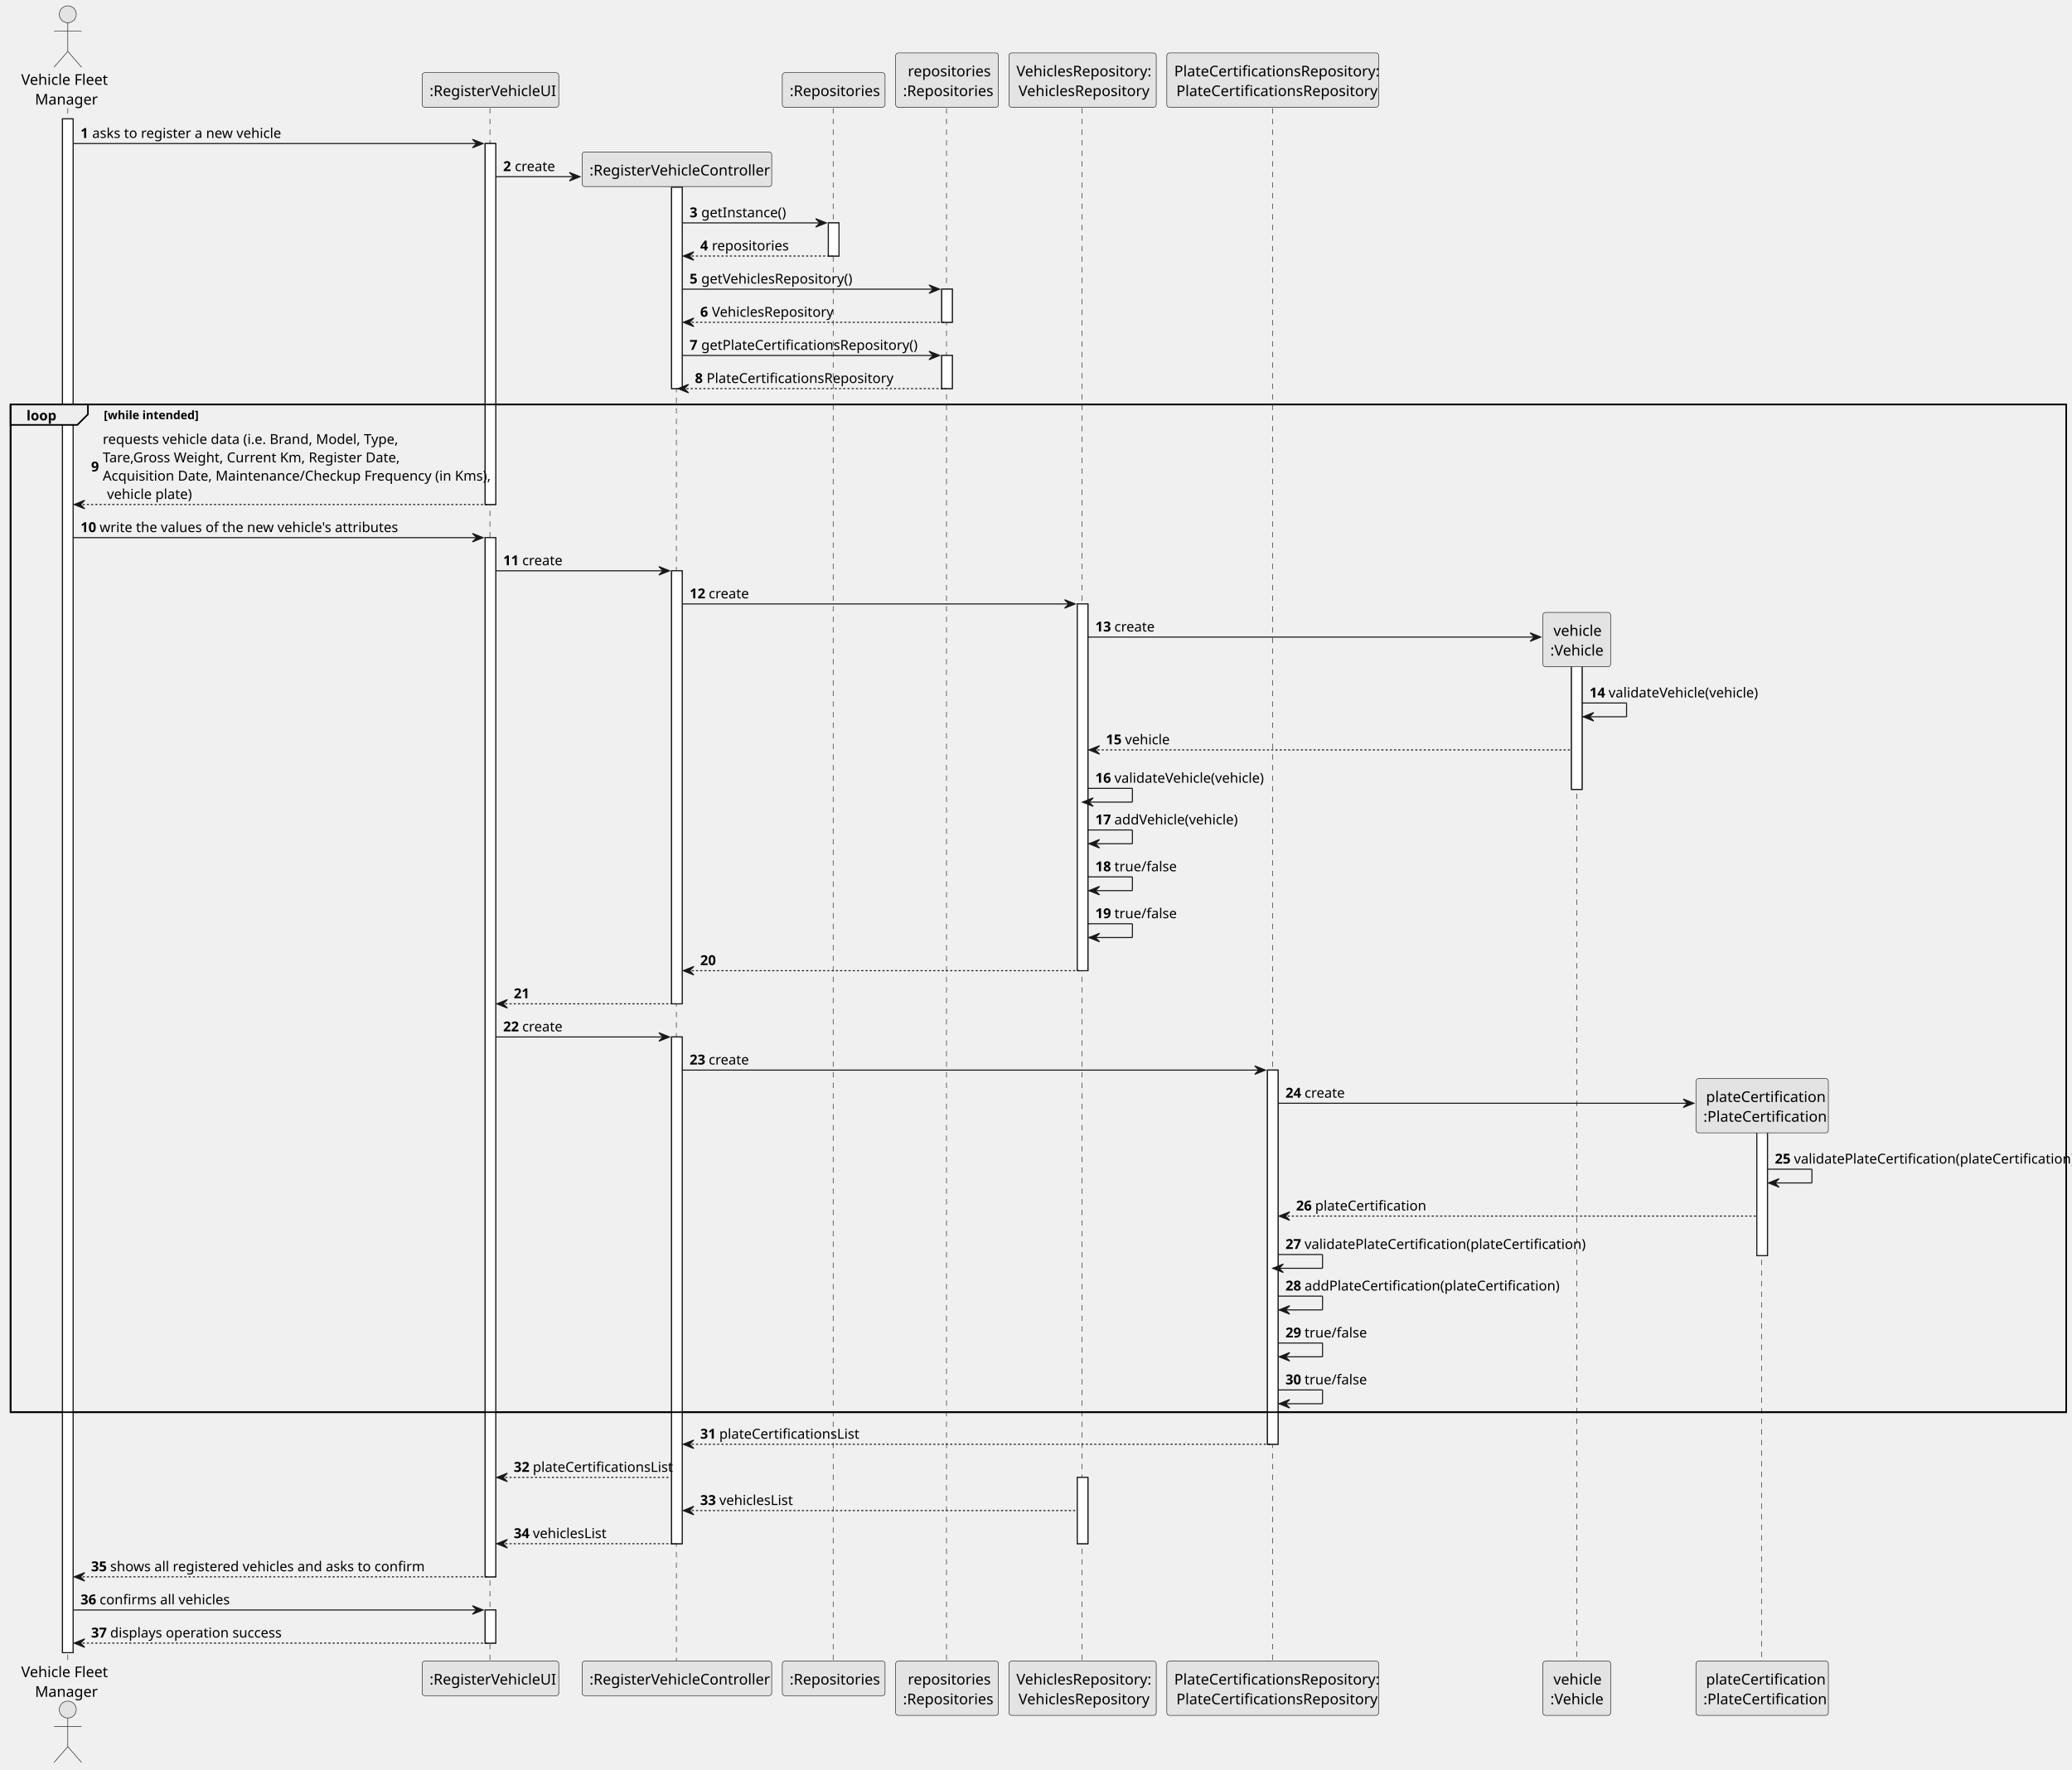
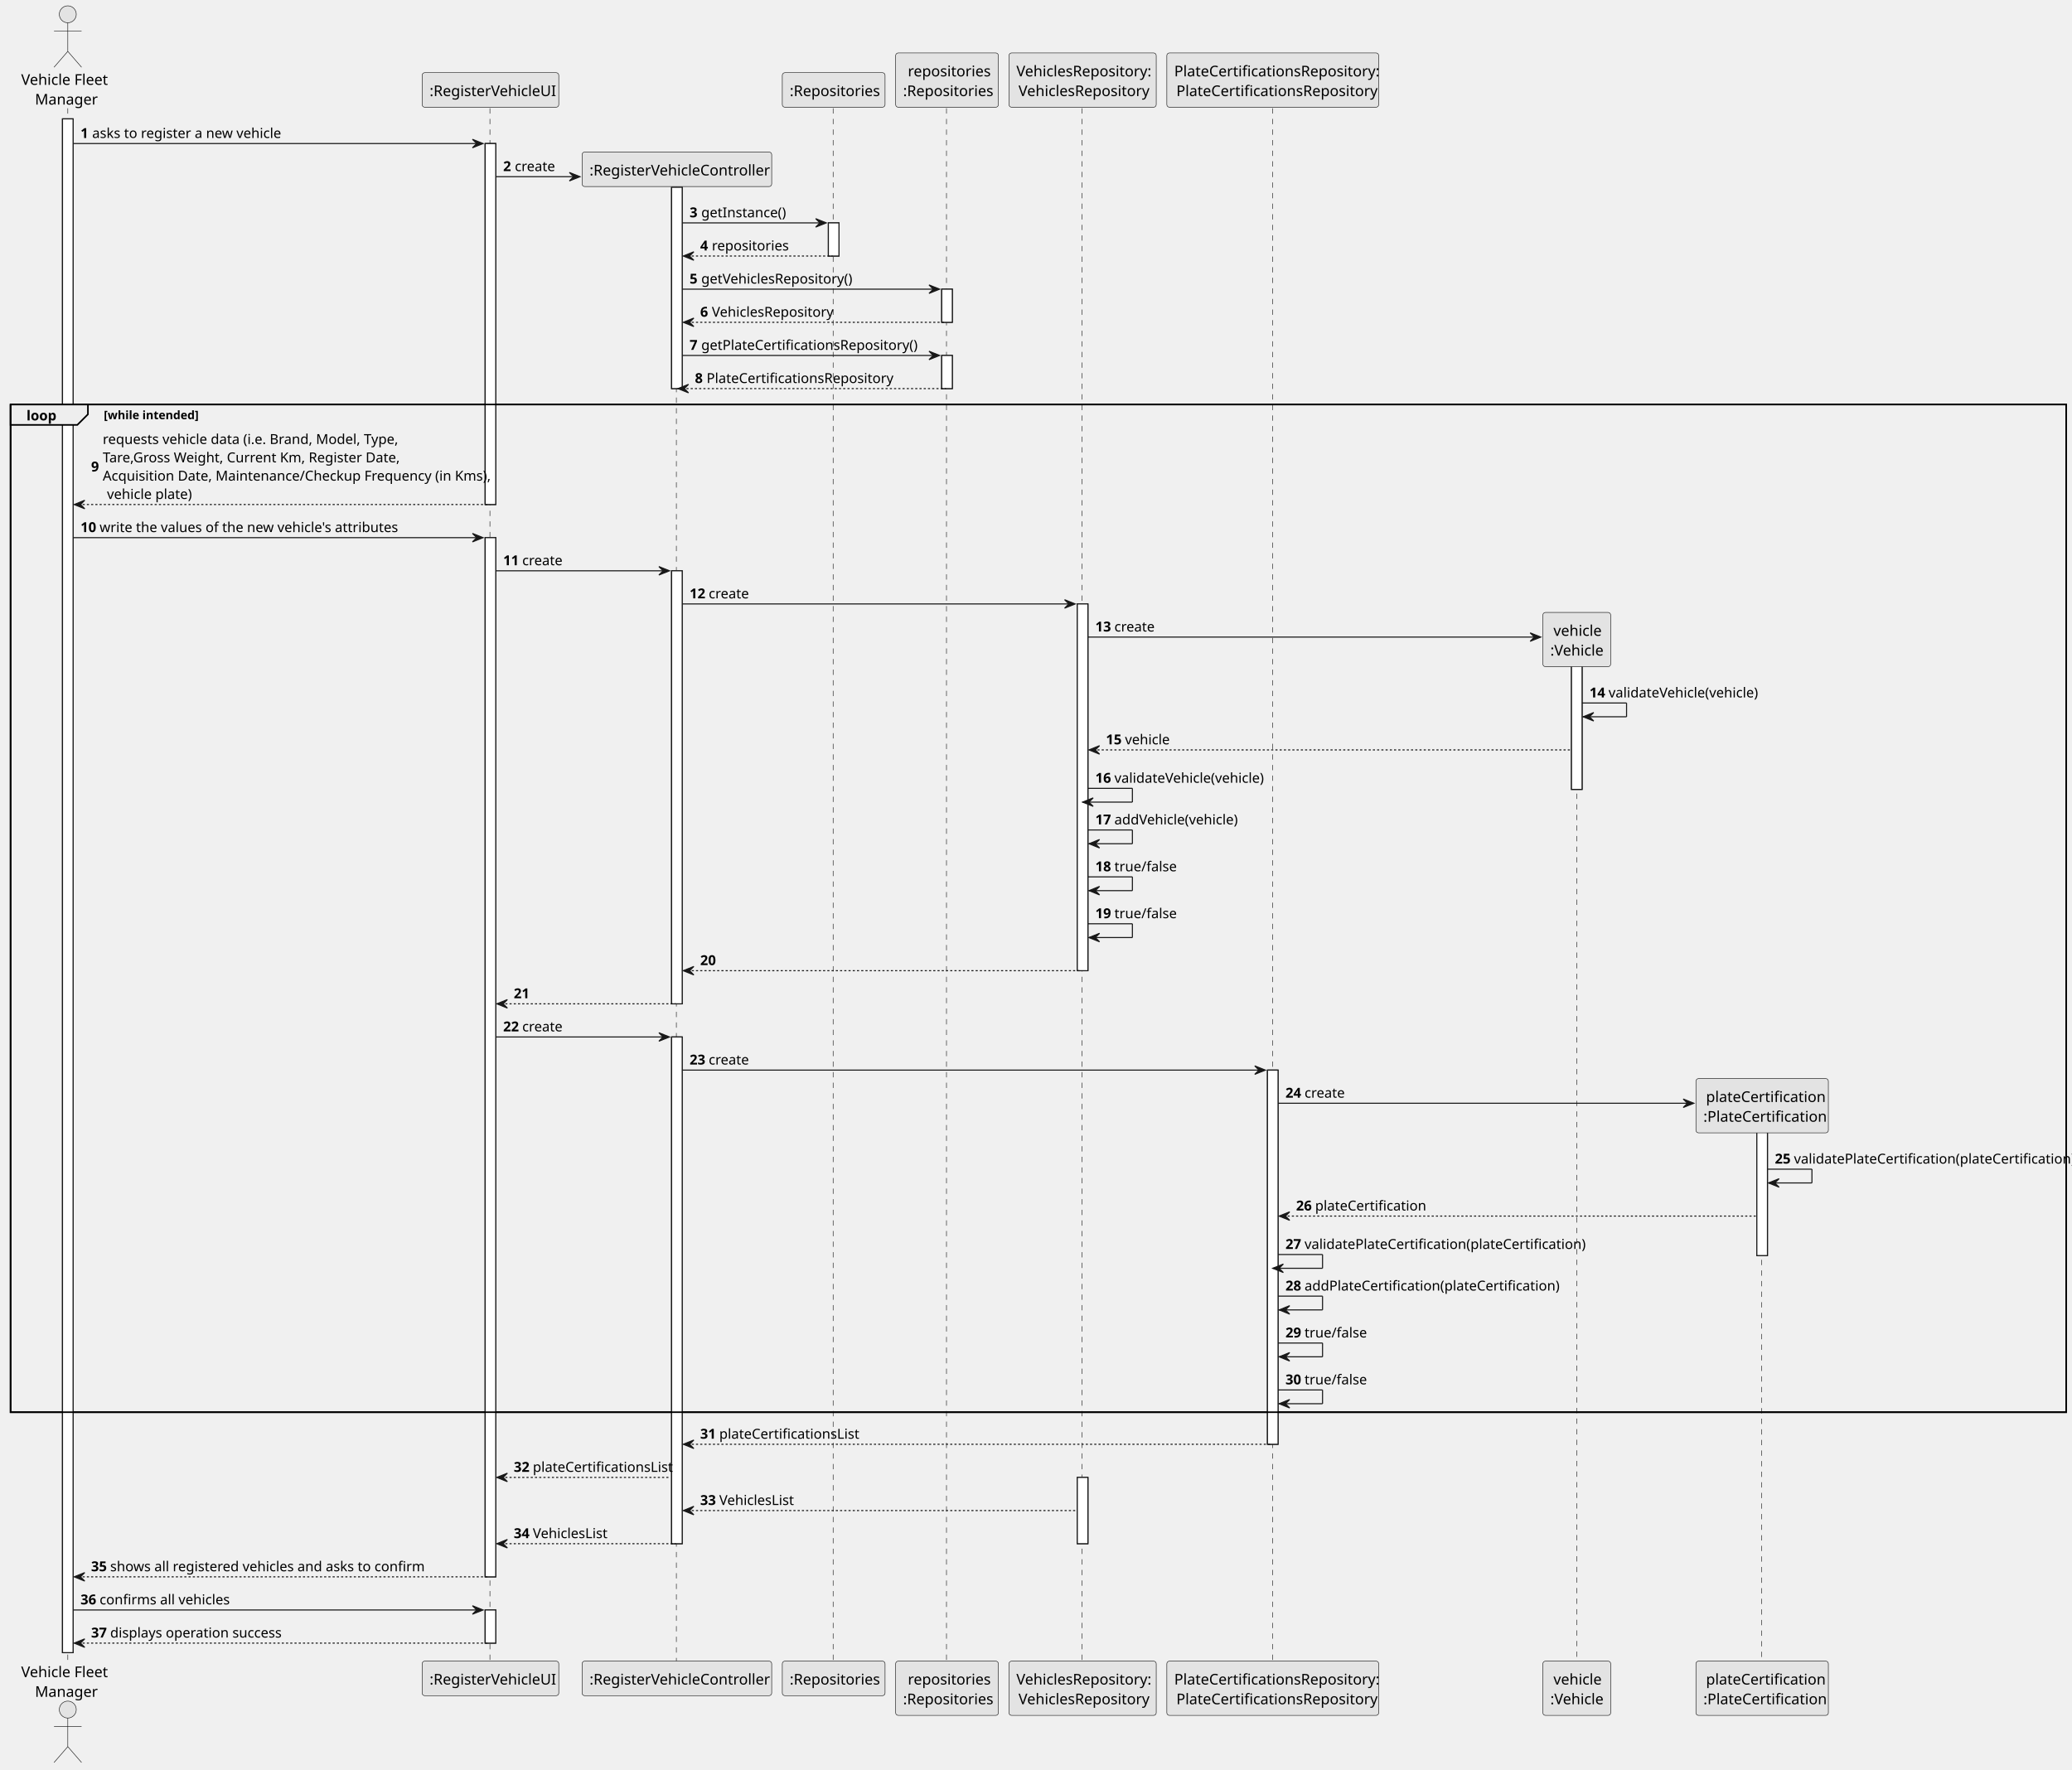
<svg xmlns="http://www.w3.org/2000/svg" contentStyleType="text/css" height="1671px" preserveAspectRatio="none" style="width:1956px;height:1671px;background:#FFFFFF;" version="1.1" viewBox="0 0 1956 1671" width="1956px" zoomAndPan="magnify">
  <defs />
  <g>
    <rect fill="#FFFFFF" height="1448.164" style="stroke:#181818;stroke-width:1.0;" width="10" x="59" y="112.242" />
    <rect fill="#FFFFFF" height="340.822" style="stroke:#181818;stroke-width:1.0;" width="10" x="458" y="135.533" />
    <rect fill="#FFFFFF" height="981.178" style="stroke:#181818;stroke-width:1.0;" width="10" x="458" y="507.647" />
    <rect fill="#FFFFFF" height="31.291" style="stroke:#181818;stroke-width:1.0;" width="10" x="458" y="1520.115" />
    <rect fill="#FFFFFF" height="190.076" style="stroke:#181818;stroke-width:1.0;" width="10" x="634" y="176.824" />
    <rect fill="#FFFFFF" height="408.861" style="stroke:#181818;stroke-width:1.0;" width="10" x="634" y="538.938" />
    <rect fill="#FFFFFF" height="478.443" style="stroke:#181818;stroke-width:1.0;" width="10" x="634" y="979.09" />
    <rect fill="#FFFFFF" height="31.291" style="stroke:#181818;stroke-width:1.0;" width="10" x="782" y="210.445" />
    <rect fill="#FFFFFF" height="31.291" style="stroke:#181818;stroke-width:1.0;" width="10" x="889" y="273.027" />
    <rect fill="#FFFFFF" height="31.291" style="stroke:#181818;stroke-width:1.0;" width="10" x="889" y="335.609" />
    <rect fill="#FFFFFF" height="346.279" style="stroke:#181818;stroke-width:1.0;" width="10" x="1017" y="570.229" />
    <rect fill="#FFFFFF" height="62.582" style="stroke:#181818;stroke-width:1.0;" width="10" x="1017" y="1394.951" />
    <rect fill="#FFFFFF" height="353.279" style="stroke:#181818;stroke-width:1.0;" width="10" x="1196.5" y="1010.381" />
    <rect fill="#FFFFFF" height="133.824" style="stroke:#181818;stroke-width:1.0;" width="10" x="1483.5" y="611.519" />
    <rect fill="#FFFFFF" height="133.824" style="stroke:#181818;stroke-width:1.0;" width="10" x="1658.5" y="1051.672" />
    <rect fill="none" height="951.469" style="stroke:#000000;stroke-width:1.5;" width="1940.5" x="10" y="381.9" />
    <line style="stroke:#181818;stroke-width:0.5;stroke-dasharray:5.0,5.0;" x1="64" x2="64" y1="102.242" y2="1569.406" />
    <line style="stroke:#181818;stroke-width:0.5;stroke-dasharray:5.0,5.0;" x1="462.5" x2="462.5" y1="102.242" y2="1569.406" />
    <line style="stroke:#181818;stroke-width:0.5;stroke-dasharray:5.0,5.0;" x1="638.5" x2="638.5" y1="175.344" y2="1569.406" />
    <line style="stroke:#181818;stroke-width:0.5;stroke-dasharray:5.0,5.0;" x1="786.5" x2="786.5" y1="102.242" y2="1569.406" />
    <line style="stroke:#181818;stroke-width:0.5;stroke-dasharray:5.0,5.0;" x1="893.5" x2="893.5" y1="102.242" y2="1569.406" />
    <line style="stroke:#181818;stroke-width:0.5;stroke-dasharray:5.0,5.0;" x1="1021.5" x2="1021.5" y1="102.242" y2="1569.406" />
    <line style="stroke:#181818;stroke-width:0.5;stroke-dasharray:5.0,5.0;" x1="1201.5" x2="1201.5" y1="102.242" y2="1569.406" />
    <line style="stroke:#181818;stroke-width:0.5;stroke-dasharray:5.0,5.0;" x1="1488.5" x2="1488.5" y1="619.35" y2="1569.406" />
    <line style="stroke:#181818;stroke-width:0.5;stroke-dasharray:5.0,5.0;" x1="1663" x2="1663" y1="1059.502" y2="1569.406" />
    <text fill="#000000" font-family="sans-serif" font-size="14" lengthAdjust="spacing" textLength="82" x="20" y="80.107">Vehicle Fleet</text>
    <text fill="#000000" font-family="sans-serif" font-size="14" lengthAdjust="spacing" textLength="56" x="33" y="98.728">Manager</text>
    <ellipse cx="64" cy="13.5" fill="#E3E3E3" rx="8" ry="8" style="stroke:#181818;stroke-width:0.5;" />
    <path d="M64,21.5 L64,48.5 M51,29.5 L77,29.5 M64,48.5 L51,63.5 M64,48.5 L77,63.5 " fill="none" style="stroke:#181818;stroke-width:0.5;" />
    <text fill="#000000" font-family="sans-serif" font-size="14" lengthAdjust="spacing" textLength="82" x="20" y="1583.514">Vehicle Fleet</text>
    <text fill="#000000" font-family="sans-serif" font-size="14" lengthAdjust="spacing" textLength="56" x="33" y="1602.135">Manager</text>
    <ellipse cx="64" cy="1614.148" fill="#E3E3E3" rx="8" ry="8" style="stroke:#181818;stroke-width:0.5;" />
    <path d="M64,1622.148 L64,1649.148 M51,1630.148 L77,1630.148 M64,1649.148 L51,1664.148 M64,1649.148 L77,1664.148 " fill="none" style="stroke:#181818;stroke-width:0.5;" />
    <rect fill="#E3E3E3" height="32.621" rx="2.5" ry="2.5" style="stroke:#181818;stroke-width:0.5;" width="129" x="398.5" y="68.621" />
    <text fill="#000000" font-family="sans-serif" font-size="14" lengthAdjust="spacing" textLength="115" x="405.5" y="90.728">:RegisterVehicleUI</text>
    <rect fill="#E3E3E3" height="32.621" rx="2.5" ry="2.5" style="stroke:#181818;stroke-width:0.5;" width="129" x="398.5" y="1568.406" />
    <text fill="#000000" font-family="sans-serif" font-size="14" lengthAdjust="spacing" textLength="115" x="405.5" y="1590.514">:RegisterVehicleUI</text>
    <rect fill="#E3E3E3" height="32.621" rx="2.5" ry="2.5" style="stroke:#181818;stroke-width:0.5;" width="179" x="549.5" y="1568.406" />
    <text fill="#000000" font-family="sans-serif" font-size="14" lengthAdjust="spacing" textLength="165" x="556.5" y="1590.514">:RegisterVehicleController</text>
    <rect fill="#E3E3E3" height="32.621" rx="2.5" ry="2.5" style="stroke:#181818;stroke-width:0.5;" width="97" x="738.5" y="68.621" />
    <text fill="#000000" font-family="sans-serif" font-size="14" lengthAdjust="spacing" textLength="83" x="745.5" y="90.728">:Repositories</text>
    <rect fill="#E3E3E3" height="32.621" rx="2.5" ry="2.5" style="stroke:#181818;stroke-width:0.5;" width="97" x="738.5" y="1568.406" />
    <text fill="#000000" font-family="sans-serif" font-size="14" lengthAdjust="spacing" textLength="83" x="745.5" y="1590.514">:Repositories</text>
    <rect fill="#E3E3E3" height="51.242" rx="2.5" ry="2.5" style="stroke:#181818;stroke-width:0.5;" width="97" x="845.5" y="50" />
    <text fill="#000000" font-family="sans-serif" font-size="14" lengthAdjust="spacing" textLength="74" x="857" y="72.107">repositories</text>
    <text fill="#000000" font-family="sans-serif" font-size="14" lengthAdjust="spacing" textLength="83" x="852.5" y="90.728">:Repositories</text>
    <rect fill="#E3E3E3" height="51.242" rx="2.5" ry="2.5" style="stroke:#181818;stroke-width:0.5;" width="97" x="845.5" y="1568.406" />
    <text fill="#000000" font-family="sans-serif" font-size="14" lengthAdjust="spacing" textLength="74" x="857" y="1590.514">repositories</text>
    <text fill="#000000" font-family="sans-serif" font-size="14" lengthAdjust="spacing" textLength="83" x="852.5" y="1609.135">:Repositories</text>
    <rect fill="#E3E3E3" height="51.242" rx="2.5" ry="2.5" style="stroke:#181818;stroke-width:0.5;" width="139" x="952.5" y="50" />
    <text fill="#000000" font-family="sans-serif" font-size="14" lengthAdjust="spacing" textLength="125" x="959.5" y="72.107">VehiclesRepository:</text>
    <text fill="#000000" font-family="sans-serif" font-size="14" lengthAdjust="spacing" textLength="121" x="961.5" y="90.728">VehiclesRepository</text>
    <rect fill="#E3E3E3" height="51.242" rx="2.5" ry="2.5" style="stroke:#181818;stroke-width:0.5;" width="139" x="952.5" y="1568.406" />
    <text fill="#000000" font-family="sans-serif" font-size="14" lengthAdjust="spacing" textLength="125" x="959.5" y="1590.514">VehiclesRepository:</text>
    <text fill="#000000" font-family="sans-serif" font-size="14" lengthAdjust="spacing" textLength="121" x="961.5" y="1609.135">VehiclesRepository</text>
    <rect fill="#E3E3E3" height="51.242" rx="2.5" ry="2.5" style="stroke:#181818;stroke-width:0.5;" width="200" x="1101.5" y="50" />
    <text fill="#000000" font-family="sans-serif" font-size="14" lengthAdjust="spacing" textLength="186" x="1108.5" y="72.107">PlateCertificationsRepository:</text>
    <text fill="#000000" font-family="sans-serif" font-size="14" lengthAdjust="spacing" textLength="182" x="1110.5" y="90.728">PlateCertificationsRepository</text>
    <rect fill="#E3E3E3" height="51.242" rx="2.5" ry="2.5" style="stroke:#181818;stroke-width:0.5;" width="200" x="1101.5" y="1568.406" />
    <text fill="#000000" font-family="sans-serif" font-size="14" lengthAdjust="spacing" textLength="186" x="1108.5" y="1590.514">PlateCertificationsRepository:</text>
    <text fill="#000000" font-family="sans-serif" font-size="14" lengthAdjust="spacing" textLength="182" x="1110.5" y="1609.135">PlateCertificationsRepository</text>
    <rect fill="#E3E3E3" height="51.242" rx="2.5" ry="2.5" style="stroke:#181818;stroke-width:0.5;" width="64" x="1456.5" y="1568.406" />
    <text fill="#000000" font-family="sans-serif" font-size="14" lengthAdjust="spacing" textLength="44" x="1466.5" y="1590.514">vehicle</text>
    <text fill="#000000" font-family="sans-serif" font-size="14" lengthAdjust="spacing" textLength="50" x="1463.5" y="1609.135">:Vehicle</text>
    <rect fill="#E3E3E3" height="51.242" rx="2.5" ry="2.5" style="stroke:#181818;stroke-width:0.5;" width="125" x="1601" y="1568.406" />
    <text fill="#000000" font-family="sans-serif" font-size="14" lengthAdjust="spacing" textLength="106" x="1610.5" y="1590.514">plateCertification</text>
    <text fill="#000000" font-family="sans-serif" font-size="14" lengthAdjust="spacing" textLength="111" x="1608" y="1609.135">:PlateCertification</text>
    <rect fill="#FFFFFF" height="1448.164" style="stroke:#181818;stroke-width:1.0;" width="10" x="59" y="112.242" />
    <rect fill="#FFFFFF" height="340.822" style="stroke:#181818;stroke-width:1.0;" width="10" x="458" y="135.533" />
    <rect fill="#FFFFFF" height="981.178" style="stroke:#181818;stroke-width:1.0;" width="10" x="458" y="507.647" />
    <rect fill="#FFFFFF" height="31.291" style="stroke:#181818;stroke-width:1.0;" width="10" x="458" y="1520.115" />
    <rect fill="#FFFFFF" height="190.076" style="stroke:#181818;stroke-width:1.0;" width="10" x="634" y="176.824" />
    <rect fill="#FFFFFF" height="408.861" style="stroke:#181818;stroke-width:1.0;" width="10" x="634" y="538.938" />
    <rect fill="#FFFFFF" height="478.443" style="stroke:#181818;stroke-width:1.0;" width="10" x="634" y="979.09" />
    <rect fill="#FFFFFF" height="31.291" style="stroke:#181818;stroke-width:1.0;" width="10" x="782" y="210.445" />
    <rect fill="#FFFFFF" height="31.291" style="stroke:#181818;stroke-width:1.0;" width="10" x="889" y="273.027" />
    <rect fill="#FFFFFF" height="31.291" style="stroke:#181818;stroke-width:1.0;" width="10" x="889" y="335.609" />
    <rect fill="#FFFFFF" height="346.279" style="stroke:#181818;stroke-width:1.0;" width="10" x="1017" y="570.229" />
    <rect fill="#FFFFFF" height="62.582" style="stroke:#181818;stroke-width:1.0;" width="10" x="1017" y="1394.951" />
    <rect fill="#FFFFFF" height="353.279" style="stroke:#181818;stroke-width:1.0;" width="10" x="1196.5" y="1010.381" />
    <rect fill="#FFFFFF" height="133.824" style="stroke:#181818;stroke-width:1.0;" width="10" x="1483.5" y="611.519" />
    <rect fill="#FFFFFF" height="133.824" style="stroke:#181818;stroke-width:1.0;" width="10" x="1658.5" y="1051.672" />
    <polygon fill="#181818" points="446,131.533,456,135.533,446,139.533,450,135.533" style="stroke:#181818;stroke-width:1.0;" />
    <line style="stroke:#181818;stroke-width:1.0;" x1="69" x2="452" y1="135.533" y2="135.533" />
    <text fill="#000000" font-family="sans-serif" font-size="13" font-weight="bold" lengthAdjust="spacing" textLength="7" x="76" y="130.27">1</text>
    <text fill="#000000" font-family="sans-serif" font-size="13" lengthAdjust="spacing" textLength="171" x="87" y="130.27">asks to register a new vehicle</text>
    <polygon fill="#181818" points="537.5,162.824,547.5,166.824,537.5,170.824,541.5,166.824" style="stroke:#181818;stroke-width:1.0;" />
    <line style="stroke:#181818;stroke-width:1.0;" x1="468" x2="543.5" y1="166.824" y2="166.824" />
    <text fill="#000000" font-family="sans-serif" font-size="13" font-weight="bold" lengthAdjust="spacing" textLength="7" x="475" y="161.561">2</text>
    <text fill="#000000" font-family="sans-serif" font-size="13" lengthAdjust="spacing" textLength="36" x="486" y="161.561">create</text>
    <rect fill="#E3E3E3" height="32.621" rx="2.5" ry="2.5" style="stroke:#181818;stroke-width:0.5;" width="179" x="549.5" y="143.533" />
    <text fill="#000000" font-family="sans-serif" font-size="14" lengthAdjust="spacing" textLength="165" x="556.5" y="165.641">:RegisterVehicleController</text>
    <polygon fill="#181818" points="770,206.445,780,210.445,770,214.445,774,210.445" style="stroke:#181818;stroke-width:1.0;" />
    <line style="stroke:#181818;stroke-width:1.0;" x1="644" x2="776" y1="210.445" y2="210.445" />
    <text fill="#000000" font-family="sans-serif" font-size="13" font-weight="bold" lengthAdjust="spacing" textLength="7" x="651" y="205.183">3</text>
    <text fill="#000000" font-family="sans-serif" font-size="13" lengthAdjust="spacing" textLength="75" x="662" y="205.183">getInstance()</text>
    <polygon fill="#181818" points="655,237.736,645,241.736,655,245.736,651,241.736" style="stroke:#181818;stroke-width:1.0;" />
    <line style="stroke:#181818;stroke-width:1.0;stroke-dasharray:2.0,2.0;" x1="649" x2="786" y1="241.736" y2="241.736" />
    <text fill="#000000" font-family="sans-serif" font-size="13" font-weight="bold" lengthAdjust="spacing" textLength="7" x="661" y="236.474">4</text>
    <text fill="#000000" font-family="sans-serif" font-size="13" lengthAdjust="spacing" textLength="67" x="672" y="236.474">repositories</text>
    <polygon fill="#181818" points="877,269.027,887,273.027,877,277.027,881,273.027" style="stroke:#181818;stroke-width:1.0;" />
    <line style="stroke:#181818;stroke-width:1.0;" x1="644" x2="883" y1="273.027" y2="273.027" />
    <text fill="#000000" font-family="sans-serif" font-size="13" font-weight="bold" lengthAdjust="spacing" textLength="7" x="651" y="267.765">5</text>
    <text fill="#000000" font-family="sans-serif" font-size="13" lengthAdjust="spacing" textLength="138" x="662" y="267.765">getVehiclesRepository()</text>
    <polygon fill="#181818" points="655,300.318,645,304.318,655,308.318,651,304.318" style="stroke:#181818;stroke-width:1.0;" />
    <line style="stroke:#181818;stroke-width:1.0;stroke-dasharray:2.0,2.0;" x1="649" x2="893" y1="304.318" y2="304.318" />
    <text fill="#000000" font-family="sans-serif" font-size="13" font-weight="bold" lengthAdjust="spacing" textLength="7" x="661" y="299.056">6</text>
    <text fill="#000000" font-family="sans-serif" font-size="13" lengthAdjust="spacing" textLength="112" x="672" y="299.056">VehiclesRepository</text>
    <polygon fill="#181818" points="877,331.609,887,335.609,877,339.609,881,335.609" style="stroke:#181818;stroke-width:1.0;" />
    <line style="stroke:#181818;stroke-width:1.0;" x1="644" x2="883" y1="335.609" y2="335.609" />
    <text fill="#000000" font-family="sans-serif" font-size="13" font-weight="bold" lengthAdjust="spacing" textLength="7" x="651" y="330.347">7</text>
    <text fill="#000000" font-family="sans-serif" font-size="13" lengthAdjust="spacing" textLength="193" x="662" y="330.347">getPlateCertificationsRepository()</text>
    <polygon fill="#181818" points="650,362.9,640,366.9,650,370.9,646,366.9" style="stroke:#181818;stroke-width:1.0;" />
    <line style="stroke:#181818;stroke-width:1.0;stroke-dasharray:2.0,2.0;" x1="644" x2="893" y1="366.9" y2="366.9" />
    <text fill="#000000" font-family="sans-serif" font-size="13" font-weight="bold" lengthAdjust="spacing" textLength="7" x="656" y="361.638">8</text>
    <text fill="#000000" font-family="sans-serif" font-size="13" lengthAdjust="spacing" textLength="167" x="667" y="361.638">PlateCertificationsRepository</text>
    <path d="M10,381.9 L83,381.9 L83,391.191 L73,401.191 L10,401.191 L10,381.9 " fill="#EEEEEE" style="stroke:#000000;stroke-width:1.5;" />
    <rect fill="none" height="951.469" style="stroke:#000000;stroke-width:1.5;" width="1940.5" x="10" y="381.9" />
    <text fill="#000000" font-family="sans-serif" font-size="13" font-weight="bold" lengthAdjust="spacing" textLength="28" x="25" y="396.929">loop</text>
    <text fill="#000000" font-family="sans-serif" font-size="11" font-weight="bold" lengthAdjust="spacing" textLength="90" x="98" y="395.771">[while intended]</text>
    <polygon fill="#181818" points="80,472.356,70,476.356,80,480.356,76,476.356" style="stroke:#181818;stroke-width:1.0;" />
    <line style="stroke:#181818;stroke-width:1.0;stroke-dasharray:2.0,2.0;" x1="74" x2="462" y1="476.356" y2="476.356" />
    <text fill="#000000" font-family="sans-serif" font-size="13" font-weight="bold" lengthAdjust="spacing" textLength="7" x="86" y="445.156">9</text>
    <text fill="#000000" font-family="sans-serif" font-size="13" lengthAdjust="spacing" textLength="269" x="97" y="419.22">requests vehicle data (i.e. Brand, Model, Type,</text>
    <text fill="#000000" font-family="sans-serif" font-size="13" lengthAdjust="spacing" textLength="274" x="97" y="436.511">Tare,Gross Weight, Current Km, Register Date,</text>
    <text fill="#000000" font-family="sans-serif" font-size="13" lengthAdjust="spacing" textLength="354" x="97" y="453.802">Acquisition Date, Maintenance/Checkup Frequency (in Kms),</text>
    <text fill="#000000" font-family="sans-serif" font-size="13" lengthAdjust="spacing" textLength="75" x="101" y="471.093">vehicle plate)</text>
    <polygon fill="#181818" points="446,503.647,456,507.647,446,511.647,450,507.647" style="stroke:#181818;stroke-width:1.0;" />
    <line style="stroke:#181818;stroke-width:1.0;" x1="69" x2="452" y1="507.647" y2="507.647" />
    <text fill="#000000" font-family="sans-serif" font-size="13" font-weight="bold" lengthAdjust="spacing" textLength="14" x="76" y="502.384">10</text>
    <text fill="#000000" font-family="sans-serif" font-size="13" lengthAdjust="spacing" textLength="262" x="94" y="502.384">write the values of the new vehicle's attributes</text>
    <polygon fill="#181818" points="622,534.938,632,538.938,622,542.938,626,538.938" style="stroke:#181818;stroke-width:1.0;" />
    <line style="stroke:#181818;stroke-width:1.0;" x1="468" x2="628" y1="538.938" y2="538.938" />
    <text fill="#000000" font-family="sans-serif" font-size="13" font-weight="bold" lengthAdjust="spacing" textLength="14" x="475" y="533.675">11</text>
    <text fill="#000000" font-family="sans-serif" font-size="13" lengthAdjust="spacing" textLength="36" x="493" y="533.675">create</text>
    <polygon fill="#181818" points="1005,566.229,1015,570.229,1005,574.229,1009,570.229" style="stroke:#181818;stroke-width:1.0;" />
    <line style="stroke:#181818;stroke-width:1.0;" x1="644" x2="1011" y1="570.229" y2="570.229" />
    <text fill="#000000" font-family="sans-serif" font-size="13" font-weight="bold" lengthAdjust="spacing" textLength="14" x="651" y="564.966">12</text>
    <text fill="#000000" font-family="sans-serif" font-size="13" lengthAdjust="spacing" textLength="36" x="669" y="564.966">create</text>
    <polygon fill="#181818" points="1444.5,597.519,1454.5,601.519,1444.5,605.519,1448.5,601.519" style="stroke:#181818;stroke-width:1.0;" />
    <line style="stroke:#181818;stroke-width:1.0;" x1="1027" x2="1450.5" y1="601.519" y2="601.519" />
    <text fill="#000000" font-family="sans-serif" font-size="13" font-weight="bold" lengthAdjust="spacing" textLength="14" x="1034" y="596.257">13</text>
    <text fill="#000000" font-family="sans-serif" font-size="13" lengthAdjust="spacing" textLength="36" x="1052" y="596.257">create</text>
    <rect fill="#E3E3E3" height="51.242" rx="2.5" ry="2.5" style="stroke:#181818;stroke-width:0.5;" width="64" x="1456.5" y="578.229" />
    <text fill="#000000" font-family="sans-serif" font-size="14" lengthAdjust="spacing" textLength="44" x="1466.5" y="600.336">vehicle</text>
    <text fill="#000000" font-family="sans-serif" font-size="14" lengthAdjust="spacing" textLength="50" x="1463.5" y="618.957">:Vehicle</text>
    <line style="stroke:#181818;stroke-width:1.0;" x1="1493.5" x2="1535.5" y1="663.762" y2="663.762" />
    <line style="stroke:#181818;stroke-width:1.0;" x1="1535.5" x2="1535.5" y1="663.762" y2="676.762" />
    <line style="stroke:#181818;stroke-width:1.0;" x1="1494.5" x2="1535.5" y1="676.762" y2="676.762" />
    <polygon fill="#181818" points="1504.5,672.762,1494.5,676.762,1504.5,680.762,1500.5,676.762" style="stroke:#181818;stroke-width:1.0;" />
    <text fill="#000000" font-family="sans-serif" font-size="13" font-weight="bold" lengthAdjust="spacing" textLength="14" x="1500.5" y="658.499">14</text>
    <text fill="#000000" font-family="sans-serif" font-size="13" lengthAdjust="spacing" textLength="133" x="1518.5" y="658.499">validateVehicle(vehicle)</text>
    <polygon fill="#181818" points="1038,704.053,1028,708.053,1038,712.053,1034,708.053" style="stroke:#181818;stroke-width:1.0;" />
    <line style="stroke:#181818;stroke-width:1.0;stroke-dasharray:2.0,2.0;" x1="1032" x2="1482.5" y1="708.053" y2="708.053" />
    <text fill="#000000" font-family="sans-serif" font-size="13" font-weight="bold" lengthAdjust="spacing" textLength="14" x="1044" y="702.79">15</text>
    <text fill="#000000" font-family="sans-serif" font-size="13" lengthAdjust="spacing" textLength="39" x="1062" y="702.79">vehicle</text>
    <line style="stroke:#181818;stroke-width:1.0;" x1="1027" x2="1069" y1="744.344" y2="744.344" />
    <line style="stroke:#181818;stroke-width:1.0;" x1="1069" x2="1069" y1="744.344" y2="757.344" />
    <line style="stroke:#181818;stroke-width:1.0;" x1="1022" x2="1069" y1="757.344" y2="757.344" />
    <polygon fill="#181818" points="1032,753.344,1022,757.344,1032,761.344,1028,757.344" style="stroke:#181818;stroke-width:1.0;" />
    <text fill="#000000" font-family="sans-serif" font-size="13" font-weight="bold" lengthAdjust="spacing" textLength="14" x="1034" y="739.081">16</text>
    <text fill="#000000" font-family="sans-serif" font-size="13" lengthAdjust="spacing" textLength="133" x="1052" y="739.081">validateVehicle(vehicle)</text>
    <line style="stroke:#181818;stroke-width:1.0;" x1="1027" x2="1069" y1="783.635" y2="783.635" />
    <line style="stroke:#181818;stroke-width:1.0;" x1="1069" x2="1069" y1="783.635" y2="796.635" />
    <line style="stroke:#181818;stroke-width:1.0;" x1="1028" x2="1069" y1="796.635" y2="796.635" />
    <polygon fill="#181818" points="1038,792.635,1028,796.635,1038,800.635,1034,796.635" style="stroke:#181818;stroke-width:1.0;" />
    <text fill="#000000" font-family="sans-serif" font-size="13" font-weight="bold" lengthAdjust="spacing" textLength="14" x="1034" y="778.372">17</text>
    <text fill="#000000" font-family="sans-serif" font-size="13" lengthAdjust="spacing" textLength="111" x="1052" y="778.372">addVehicle(vehicle)</text>
    <line style="stroke:#181818;stroke-width:1.0;" x1="1027" x2="1069" y1="827.926" y2="827.926" />
    <line style="stroke:#181818;stroke-width:1.0;" x1="1069" x2="1069" y1="827.926" y2="840.926" />
    <line style="stroke:#181818;stroke-width:1.0;" x1="1028" x2="1069" y1="840.926" y2="840.926" />
    <polygon fill="#181818" points="1038,836.926,1028,840.926,1038,844.926,1034,840.926" style="stroke:#181818;stroke-width:1.0;" />
    <text fill="#000000" font-family="sans-serif" font-size="13" font-weight="bold" lengthAdjust="spacing" textLength="14" x="1034" y="822.663">18</text>
    <text fill="#000000" font-family="sans-serif" font-size="13" lengthAdjust="spacing" textLength="53" x="1052" y="822.663">true/false</text>
    <line style="stroke:#181818;stroke-width:1.0;" x1="1027" x2="1069" y1="872.217" y2="872.217" />
    <line style="stroke:#181818;stroke-width:1.0;" x1="1069" x2="1069" y1="872.217" y2="885.217" />
    <line style="stroke:#181818;stroke-width:1.0;" x1="1028" x2="1069" y1="885.217" y2="885.217" />
    <polygon fill="#181818" points="1038,881.217,1028,885.217,1038,889.217,1034,885.217" style="stroke:#181818;stroke-width:1.0;" />
    <text fill="#000000" font-family="sans-serif" font-size="13" font-weight="bold" lengthAdjust="spacing" textLength="14" x="1034" y="866.954">19</text>
    <text fill="#000000" font-family="sans-serif" font-size="13" lengthAdjust="spacing" textLength="53" x="1052" y="866.954">true/false</text>
    <polygon fill="#181818" points="655,912.508,645,916.508,655,920.508,651,916.508" style="stroke:#181818;stroke-width:1.0;" />
    <line style="stroke:#181818;stroke-width:1.0;stroke-dasharray:2.0,2.0;" x1="649" x2="1021" y1="916.508" y2="916.508" />
    <text fill="#000000" font-family="sans-serif" font-size="13" font-weight="bold" lengthAdjust="spacing" textLength="14" x="661" y="911.245">20</text>
    <text fill="#000000" font-family="sans-serif" font-size="13" lengthAdjust="spacing" textLength="4" x="679" y="911.245"> </text>
    <polygon fill="#181818" points="479,943.799,469,947.799,479,951.799,475,947.799" style="stroke:#181818;stroke-width:1.0;" />
    <line style="stroke:#181818;stroke-width:1.0;stroke-dasharray:2.0,2.0;" x1="473" x2="638" y1="947.799" y2="947.799" />
    <text fill="#000000" font-family="sans-serif" font-size="13" font-weight="bold" lengthAdjust="spacing" textLength="14" x="485" y="942.536">21</text>
    <text fill="#000000" font-family="sans-serif" font-size="13" lengthAdjust="spacing" textLength="4" x="503" y="942.536"> </text>
    <polygon fill="#181818" points="622,975.09,632,979.09,622,983.09,626,979.09" style="stroke:#181818;stroke-width:1.0;" />
    <line style="stroke:#181818;stroke-width:1.0;" x1="468" x2="628" y1="979.09" y2="979.09" />
    <text fill="#000000" font-family="sans-serif" font-size="13" font-weight="bold" lengthAdjust="spacing" textLength="14" x="475" y="973.827">22</text>
    <text fill="#000000" font-family="sans-serif" font-size="13" lengthAdjust="spacing" textLength="36" x="493" y="973.827">create</text>
    <polygon fill="#181818" points="1184.5,1006.381,1194.5,1010.381,1184.5,1014.381,1188.5,1010.381" style="stroke:#181818;stroke-width:1.0;" />
    <line style="stroke:#181818;stroke-width:1.0;" x1="644" x2="1190.5" y1="1010.381" y2="1010.381" />
    <text fill="#000000" font-family="sans-serif" font-size="13" font-weight="bold" lengthAdjust="spacing" textLength="14" x="651" y="1005.118">23</text>
    <text fill="#000000" font-family="sans-serif" font-size="13" lengthAdjust="spacing" textLength="36" x="669" y="1005.118">create</text>
    <polygon fill="#181818" points="1589,1037.672,1599,1041.672,1589,1045.672,1593,1041.672" style="stroke:#181818;stroke-width:1.0;" />
    <line style="stroke:#181818;stroke-width:1.0;" x1="1206.5" x2="1595" y1="1041.672" y2="1041.672" />
    <text fill="#000000" font-family="sans-serif" font-size="13" font-weight="bold" lengthAdjust="spacing" textLength="14" x="1213.5" y="1036.409">24</text>
    <text fill="#000000" font-family="sans-serif" font-size="13" lengthAdjust="spacing" textLength="36" x="1231.5" y="1036.409">create</text>
    <rect fill="#E3E3E3" height="51.242" rx="2.5" ry="2.5" style="stroke:#181818;stroke-width:0.5;" width="125" x="1601" y="1018.381" />
    <text fill="#000000" font-family="sans-serif" font-size="14" lengthAdjust="spacing" textLength="106" x="1610.5" y="1040.488">plateCertification</text>
    <text fill="#000000" font-family="sans-serif" font-size="14" lengthAdjust="spacing" textLength="111" x="1608" y="1059.109">:PlateCertification</text>
    <line style="stroke:#181818;stroke-width:1.0;" x1="1668.5" x2="1710.5" y1="1103.914" y2="1103.914" />
    <line style="stroke:#181818;stroke-width:1.0;" x1="1710.5" x2="1710.5" y1="1103.914" y2="1116.914" />
    <line style="stroke:#181818;stroke-width:1.0;" x1="1669.5" x2="1710.5" y1="1116.914" y2="1116.914" />
    <polygon fill="#181818" points="1679.5,1112.914,1669.5,1116.914,1679.5,1120.914,1675.5,1116.914" style="stroke:#181818;stroke-width:1.0;" />
    <text fill="#000000" font-family="sans-serif" font-size="13" font-weight="bold" lengthAdjust="spacing" textLength="14" x="1675.5" y="1098.651">25</text>
    <text fill="#000000" font-family="sans-serif" font-size="13" lengthAdjust="spacing" textLength="245" x="1693.5" y="1098.651">validatePlateCertification(plateCertification)</text>
    <polygon fill="#181818" points="1217.5,1144.205,1207.5,1148.205,1217.5,1152.205,1213.5,1148.205" style="stroke:#181818;stroke-width:1.0;" />
    <line style="stroke:#181818;stroke-width:1.0;stroke-dasharray:2.0,2.0;" x1="1211.5" x2="1657.5" y1="1148.205" y2="1148.205" />
    <text fill="#000000" font-family="sans-serif" font-size="13" font-weight="bold" lengthAdjust="spacing" textLength="14" x="1223.5" y="1142.942">26</text>
    <text fill="#000000" font-family="sans-serif" font-size="13" lengthAdjust="spacing" textLength="96" x="1241.5" y="1142.942">plateCertification</text>
    <line style="stroke:#181818;stroke-width:1.0;" x1="1206.5" x2="1248.5" y1="1184.496" y2="1184.496" />
    <line style="stroke:#181818;stroke-width:1.0;" x1="1248.5" x2="1248.5" y1="1184.496" y2="1197.496" />
    <line style="stroke:#181818;stroke-width:1.0;" x1="1201.5" x2="1248.5" y1="1197.496" y2="1197.496" />
    <polygon fill="#181818" points="1211.5,1193.496,1201.5,1197.496,1211.5,1201.496,1207.5,1197.496" style="stroke:#181818;stroke-width:1.0;" />
    <text fill="#000000" font-family="sans-serif" font-size="13" font-weight="bold" lengthAdjust="spacing" textLength="14" x="1213.5" y="1179.233">27</text>
    <text fill="#000000" font-family="sans-serif" font-size="13" lengthAdjust="spacing" textLength="245" x="1231.5" y="1179.233">validatePlateCertification(plateCertification)</text>
    <line style="stroke:#181818;stroke-width:1.0;" x1="1206.5" x2="1248.5" y1="1223.787" y2="1223.787" />
    <line style="stroke:#181818;stroke-width:1.0;" x1="1248.5" x2="1248.5" y1="1223.787" y2="1236.787" />
    <line style="stroke:#181818;stroke-width:1.0;" x1="1207.5" x2="1248.5" y1="1236.787" y2="1236.787" />
    <polygon fill="#181818" points="1217.5,1232.787,1207.5,1236.787,1217.5,1240.787,1213.5,1236.787" style="stroke:#181818;stroke-width:1.0;" />
    <text fill="#000000" font-family="sans-serif" font-size="13" font-weight="bold" lengthAdjust="spacing" textLength="14" x="1213.5" y="1218.524">28</text>
    <text fill="#000000" font-family="sans-serif" font-size="13" lengthAdjust="spacing" textLength="223" x="1231.5" y="1218.524">addPlateCertification(plateCertification)</text>
    <line style="stroke:#181818;stroke-width:1.0;" x1="1206.5" x2="1248.5" y1="1268.078" y2="1268.078" />
    <line style="stroke:#181818;stroke-width:1.0;" x1="1248.5" x2="1248.5" y1="1268.078" y2="1281.078" />
    <line style="stroke:#181818;stroke-width:1.0;" x1="1207.5" x2="1248.5" y1="1281.078" y2="1281.078" />
    <polygon fill="#181818" points="1217.5,1277.078,1207.5,1281.078,1217.5,1285.078,1213.5,1281.078" style="stroke:#181818;stroke-width:1.0;" />
    <text fill="#000000" font-family="sans-serif" font-size="13" font-weight="bold" lengthAdjust="spacing" textLength="14" x="1213.5" y="1262.815">29</text>
    <text fill="#000000" font-family="sans-serif" font-size="13" lengthAdjust="spacing" textLength="53" x="1231.5" y="1262.815">true/false</text>
    <line style="stroke:#181818;stroke-width:1.0;" x1="1206.5" x2="1248.5" y1="1312.369" y2="1312.369" />
    <line style="stroke:#181818;stroke-width:1.0;" x1="1248.5" x2="1248.5" y1="1312.369" y2="1325.369" />
    <line style="stroke:#181818;stroke-width:1.0;" x1="1207.5" x2="1248.5" y1="1325.369" y2="1325.369" />
    <polygon fill="#181818" points="1217.5,1321.369,1207.5,1325.369,1217.5,1329.369,1213.5,1325.369" style="stroke:#181818;stroke-width:1.0;" />
    <text fill="#000000" font-family="sans-serif" font-size="13" font-weight="bold" lengthAdjust="spacing" textLength="14" x="1213.5" y="1307.106">30</text>
    <text fill="#000000" font-family="sans-serif" font-size="13" lengthAdjust="spacing" textLength="53" x="1231.5" y="1307.106">true/false</text>
    <polygon fill="#181818" points="655,1359.66,645,1363.66,655,1367.66,651,1363.66" style="stroke:#181818;stroke-width:1.0;" />
    <line style="stroke:#181818;stroke-width:1.0;stroke-dasharray:2.0,2.0;" x1="649" x2="1200.5" y1="1363.66" y2="1363.66" />
    <text fill="#000000" font-family="sans-serif" font-size="13" font-weight="bold" lengthAdjust="spacing" textLength="14" x="661" y="1358.398">31</text>
    <text fill="#000000" font-family="sans-serif" font-size="13" lengthAdjust="spacing" textLength="124" x="679" y="1358.398">plateCertificationsList</text>
    <polygon fill="#181818" points="479,1390.951,469,1394.951,479,1398.951,475,1394.951" style="stroke:#181818;stroke-width:1.0;" />
    <line style="stroke:#181818;stroke-width:1.0;stroke-dasharray:2.0,2.0;" x1="473" x2="633" y1="1394.951" y2="1394.951" />
    <text fill="#000000" font-family="sans-serif" font-size="13" font-weight="bold" lengthAdjust="spacing" textLength="14" x="485" y="1389.688">32</text>
    <text fill="#000000" font-family="sans-serif" font-size="13" lengthAdjust="spacing" textLength="124" x="503" y="1389.688">plateCertificationsList</text>
    <polygon fill="#181818" points="655,1422.242,645,1426.242,655,1430.242,651,1426.242" style="stroke:#181818;stroke-width:1.0;" />
    <line style="stroke:#181818;stroke-width:1.0;stroke-dasharray:2.0,2.0;" x1="649" x2="1016" y1="1426.242" y2="1426.242" />
    <text fill="#000000" font-family="sans-serif" font-size="13" font-weight="bold" lengthAdjust="spacing" textLength="14" x="661" y="1420.979">33</text>
-     <text fill="#000000" font-family="sans-serif" font-size="13" lengthAdjust="spacing" textLength="67" x="679" y="1420.979">vehiclesList</text>
+     <text fill="#000000" font-family="sans-serif" font-size="13" lengthAdjust="spacing" textLength="71" x="679" y="1420.979">VehiclesList</text>
    <polygon fill="#181818" points="479,1453.533,469,1457.533,479,1461.533,475,1457.533" style="stroke:#181818;stroke-width:1.0;" />
    <line style="stroke:#181818;stroke-width:1.0;stroke-dasharray:2.0,2.0;" x1="473" x2="638" y1="1457.533" y2="1457.533" />
    <text fill="#000000" font-family="sans-serif" font-size="13" font-weight="bold" lengthAdjust="spacing" textLength="14" x="485" y="1452.271">34</text>
-     <text fill="#000000" font-family="sans-serif" font-size="13" lengthAdjust="spacing" textLength="67" x="503" y="1452.271">vehiclesList</text>
+     <text fill="#000000" font-family="sans-serif" font-size="13" lengthAdjust="spacing" textLength="71" x="503" y="1452.271">VehiclesList</text>
    <polygon fill="#181818" points="80,1484.824,70,1488.824,80,1492.824,76,1488.824" style="stroke:#181818;stroke-width:1.0;" />
    <line style="stroke:#181818;stroke-width:1.0;stroke-dasharray:2.0,2.0;" x1="74" x2="462" y1="1488.824" y2="1488.824" />
    <text fill="#000000" font-family="sans-serif" font-size="13" font-weight="bold" lengthAdjust="spacing" textLength="14" x="86" y="1483.562">35</text>
    <text fill="#000000" font-family="sans-serif" font-size="13" lengthAdjust="spacing" textLength="283" x="104" y="1483.562">shows all registered vehicles and asks to confirm</text>
    <polygon fill="#181818" points="446,1516.115,456,1520.115,446,1524.115,450,1520.115" style="stroke:#181818;stroke-width:1.0;" />
    <line style="stroke:#181818;stroke-width:1.0;" x1="69" x2="452" y1="1520.115" y2="1520.115" />
    <text fill="#000000" font-family="sans-serif" font-size="13" font-weight="bold" lengthAdjust="spacing" textLength="14" x="76" y="1514.852">36</text>
    <text fill="#000000" font-family="sans-serif" font-size="13" lengthAdjust="spacing" textLength="116" x="94" y="1514.852">confirms all vehicles</text>
    <polygon fill="#181818" points="80,1547.406,70,1551.406,80,1555.406,76,1551.406" style="stroke:#181818;stroke-width:1.0;" />
    <line style="stroke:#181818;stroke-width:1.0;stroke-dasharray:2.0,2.0;" x1="74" x2="462" y1="1551.406" y2="1551.406" />
    <text fill="#000000" font-family="sans-serif" font-size="13" font-weight="bold" lengthAdjust="spacing" textLength="14" x="86" y="1546.144">37</text>
    <text fill="#000000" font-family="sans-serif" font-size="13" lengthAdjust="spacing" textLength="158" x="104" y="1546.144">displays operation success</text>
  </g>
</svg>
